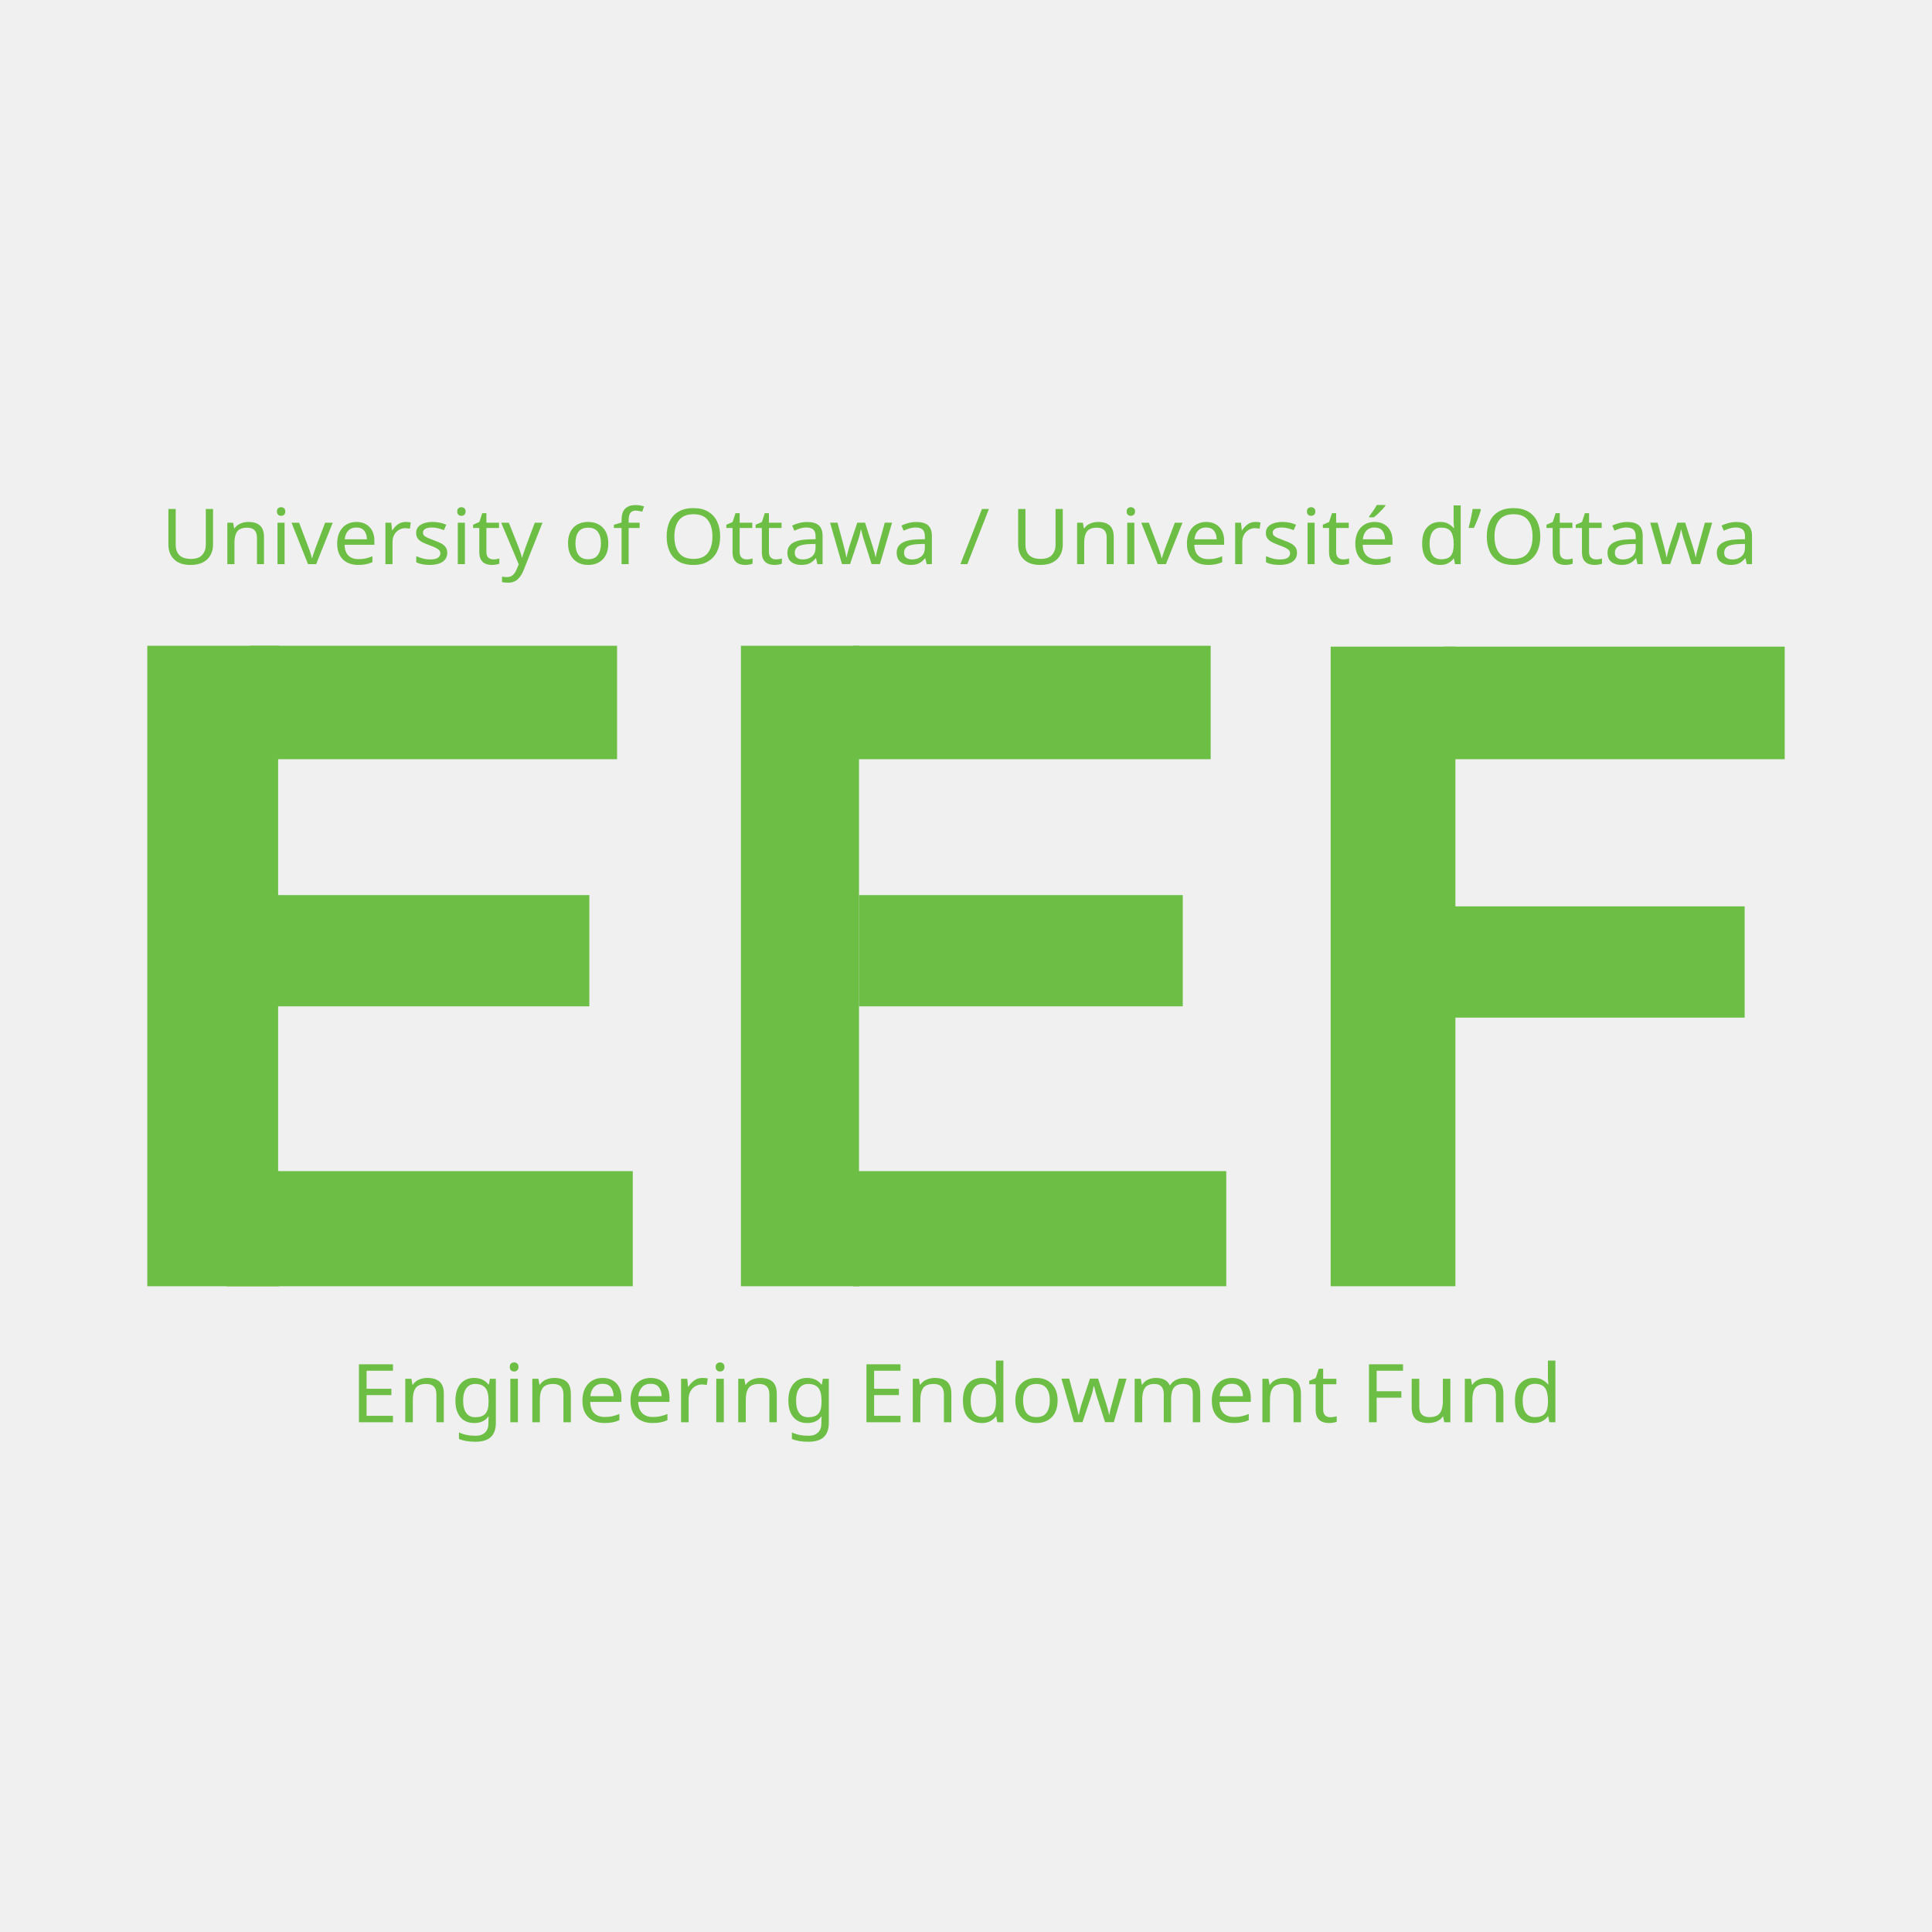
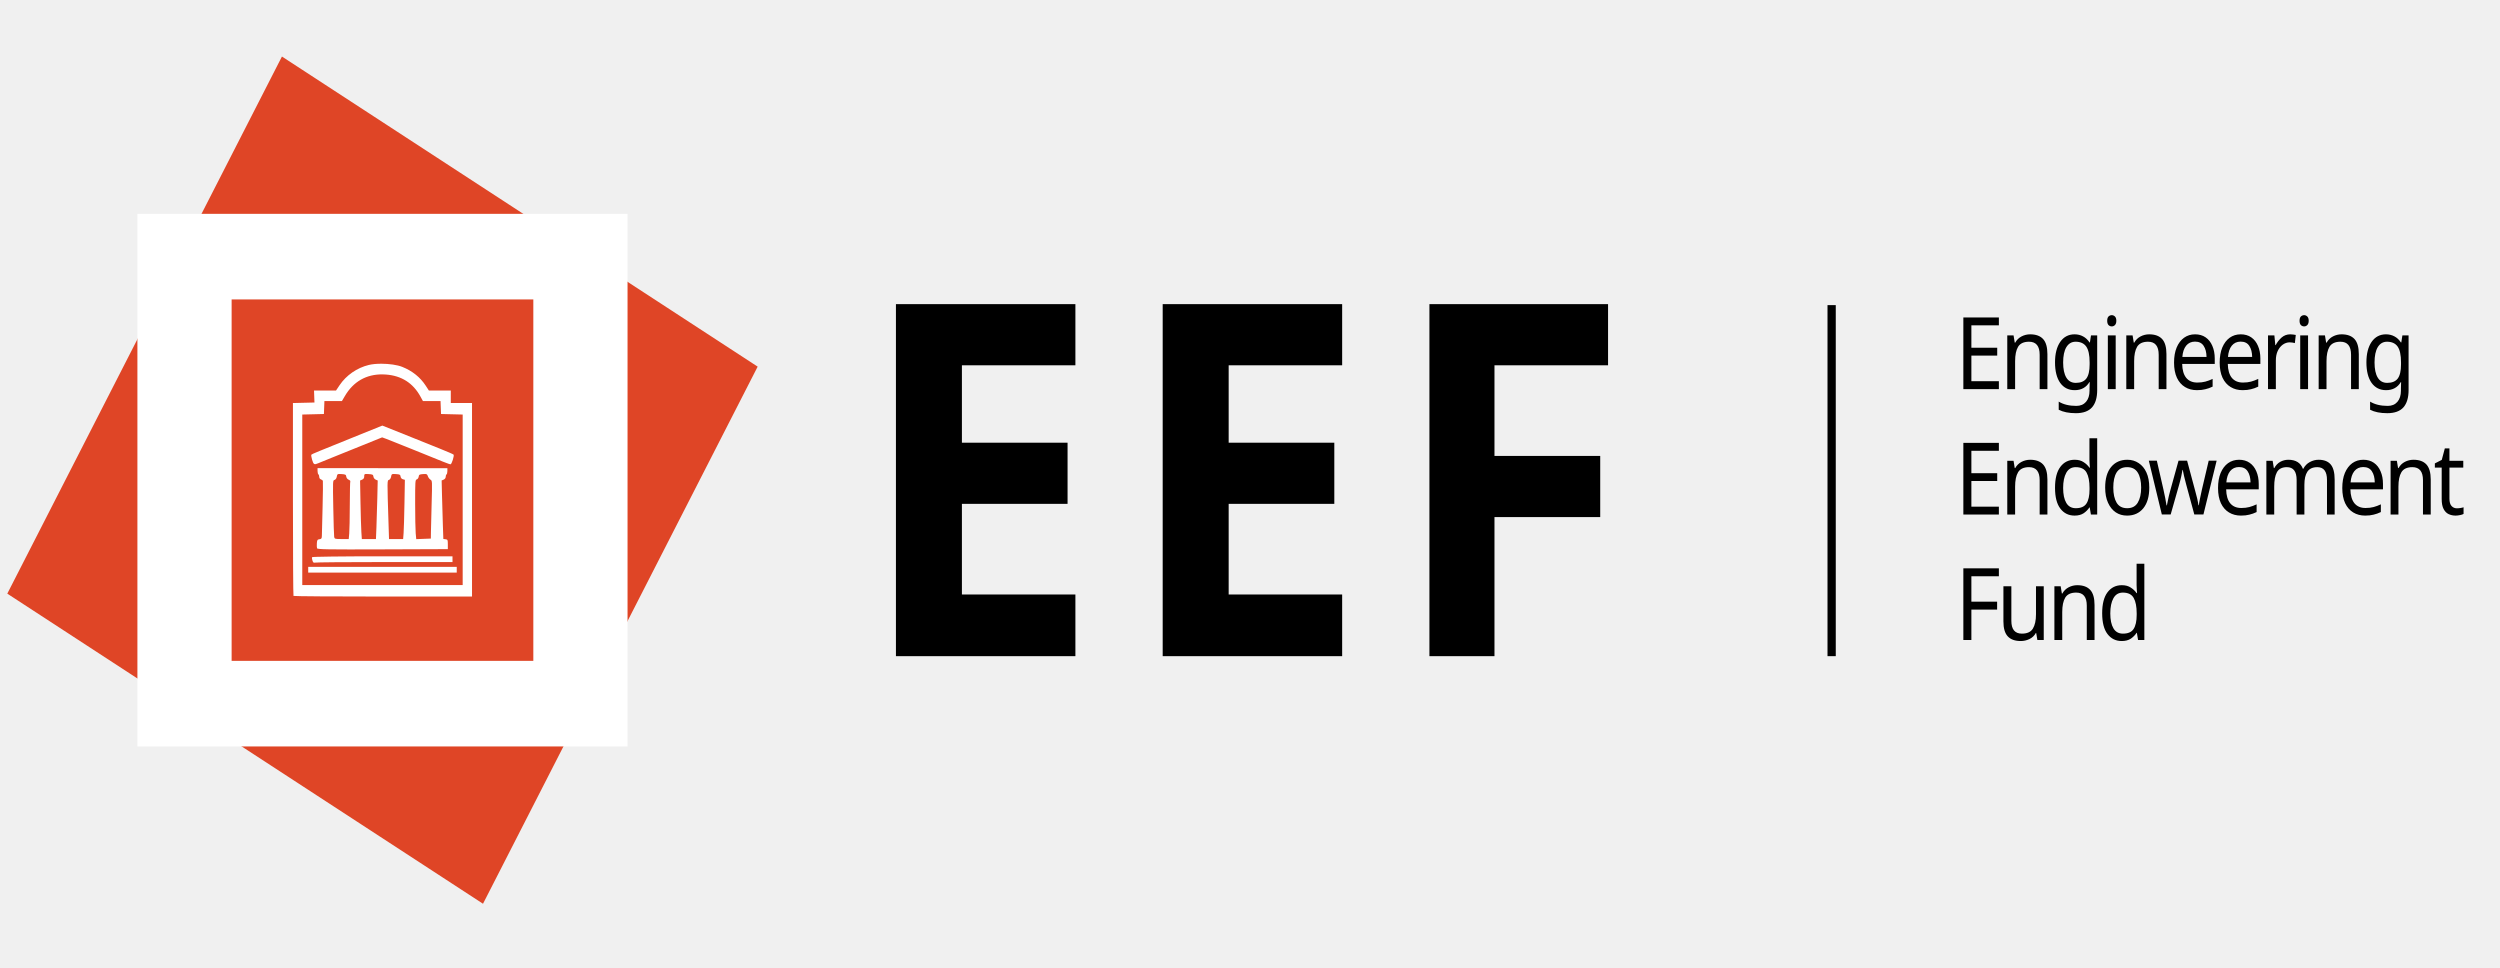
- <svg xmlns="http://www.w3.org/2000/svg" version="1.1" id="Layer_1" x="0" y="0" viewBox="0 0 500 500" style="enable-background:new 0 0 500 500" xml:space="preserve">
-   <style>.st0{fill:#6dbe45}.st1{font-family:'Helvetica-Bold'}</style>
-   <text transform="matrix(1.05 0 0 1 90.757 368.074)" class="st0 st1" style="font-size:21px">Engineering Endowment Fund</text>
-   <path class="st0" d="M64.77 231.65h87.75v28.79H64.77zM64.77 167.12h94.93v29.37H64.77z" />
-   <path class="st0" d="M38.12 332.88h34.05v-29.79h-.19v-42.65h.19v-28.79h-.19v-35.2h.19v-29.33H38.12z" />
-   <path class="st0" d="M58.58 303.09h105.18v29.79H58.58zM220.76 167.12h92.56v29.37h-92.56zM222.3 231.65h83.8v28.79h-83.8zM220.76 303.09h96.59v29.79h-96.59z" />
-   <path class="st0" d="M191.75 167.12h30.56v165.76h-30.56zM344.38 167.35h32.28v165.53h-32.28z" />
-   <path class="st0" d="M371.89 234.57h79.62v28.79h-79.62zM373.66 167.35h88.22v29.14h-88.22z" />
-   <text transform="matrix(1.05 0 0 1 41.697 146)" class="st0 st1" style="font-size:20px">University of Ottawa / Université d’Ottawa</text>
+ <svg xmlns="http://www.w3.org/2000/svg" width="452mm" height="175mm" viewBox="0 0 452 175" version="1.1" id="svg5" xml:space="preserve">
+   <defs id="defs2" />
+   <g id="layer1" transform="matrix(1.190299,0,0,1.081325,-2.360549,-9.93457)">
+     <path id="rect3122" style="fill:#df4526;fill-opacity:1;stroke-width:0.225;stroke-linecap:round;stroke-linejoin:round;paint-order:fill markers stroke;stop-color:#000000" d="M 44.809,18.641 117.067,70.49 75.349,160.296 3.091,108.447 Z" />
+     <path id="rect3124" style="fill:#df4526;fill-opacity:1;stroke:#ffffff;stroke-width:14.31;stroke-linecap:square;paint-order:fill markers stroke;stop-color:#000000" d="M 30.01,52.097 H 90.148 V 126.84 H 30.01 Z" />
+     <text xml:space="preserve" style="font-style:normal;font-variant:normal;font-weight:bold;font-stretch:normal;font-size:73.945px;line-height:1.25;font-family:'Helvetica Now Text';-inkscape-font-specification:'Helvetica Now Text, Bold';font-variant-ligatures:normal;font-variant-caps:normal;font-variant-numeric:normal;font-variant-east-asian:normal;letter-spacing:3.762px;stroke-width:1.849" x="147.271" y="106.652" id="text3199" transform="scale(0.8969937,1.114835)">
+       <tspan id="tspan3197" style="font-style:normal;font-variant:normal;font-weight:bold;font-stretch:normal;font-size:73.945px;font-family:'Helvetica Now Text';-inkscape-font-specification:'Helvetica Now Text, Bold';font-variant-ligatures:normal;font-variant-caps:normal;font-variant-numeric:normal;font-variant-east-asian:normal;stroke-width:1.849" x="147.271" y="106.652">EEF</tspan>
+     </text>
+     <text xml:space="preserve" style="font-style:normal;font-variant:normal;font-weight:normal;font-stretch:normal;font-size:15.049px;line-height:1.25;font-family:'Helvetica Now Text';-inkscape-font-specification:'Helvetica Now Text, Normal';font-variant-ligatures:normal;font-variant-caps:normal;font-variant-numeric:normal;font-variant-east-asian:normal;letter-spacing:-0.761px;stroke-width:0.464" x="333.226" y="66.603" id="text3253" transform="scale(0.8969937,1.114835)">
+       <tspan id="tspan3251" style="font-style:normal;font-variant:normal;font-weight:normal;font-stretch:normal;font-size:15.049px;font-family:'Helvetica Now Text';-inkscape-font-specification:'Helvetica Now Text, Normal';font-variant-ligatures:normal;font-variant-caps:normal;font-variant-numeric:normal;font-variant-east-asian:normal;stroke-width:0.464" x="333.226" y="66.603">Engineering</tspan>
+       <tspan style="font-style:normal;font-variant:normal;font-weight:normal;font-stretch:normal;font-size:15.049px;font-family:'Helvetica Now Text';-inkscape-font-specification:'Helvetica Now Text, Normal';font-variant-ligatures:normal;font-variant-caps:normal;font-variant-numeric:normal;font-variant-east-asian:normal;stroke-width:0.464" x="333.226" y="85.415" id="tspan4624">Endowement</tspan>
+       <tspan style="font-style:normal;font-variant:normal;font-weight:normal;font-stretch:normal;font-size:15.049px;font-family:'Helvetica Now Text';-inkscape-font-specification:'Helvetica Now Text, Normal';font-variant-ligatures:normal;font-variant-caps:normal;font-variant-numeric:normal;font-variant-east-asian:normal;stroke-width:0.464" x="333.226" y="104.227" id="tspan4626">Fund</tspan>
+     </text>
+     <path style="fill:none;stroke:#000000;stroke-width:1.254px;stroke-linecap:butt;stroke-linejoin:miter;stroke-opacity:1" d="M 280.199,60.205 V 118.899" id="path4691" />
+     <path id="path4877" style="fill:#ffffff;fill-opacity:1;stroke-width:0.144" d="m 59.912,70.005 c -0.701,-0.002 -1.374,0.064 -1.901,0.203 -1.795,0.474 -3.442,1.73 -4.453,3.395 l -0.536,0.882 h -1.67 -1.67 l 0.033,1.001 0.033,1.002 -1.635,0.044 -1.635,0.044 V 92.648 c 0,8.839 0.038,16.12 0.086,16.178 0.049,0.061 6.168,0.106 13.601,0.106 H 73.68 V 92.75 76.567 H 72.068 70.457 V 75.526 74.484 H 68.792 67.127 L 66.659,73.692 C 65.817,72.266 64.622,71.209 63.086,70.531 62.323,70.194 61.08,70.007 59.912,70.004 Z m 0.171,1.781 c 0.164,0.002 0.332,0.009 0.5,0.023 2.375,0.186 4.137,1.417 5.262,3.678 l 0.379,0.761 h 1.337 1.337 l 0.038,1.081 0.038,1.081 1.644,0.045 1.644,0.044 V 92.755 107.01 H 60.079 47.896 V 92.755 78.499 l 1.644,-0.044 1.644,-0.045 0.038,-1.081 0.038,-1.081 h 1.329 1.329 l 0.454,-0.851 c 1.285,-2.405 3.243,-3.64 5.71,-3.611 z m -0.025,8.56 -3.534,1.569 c -6.348,2.818 -7.143,3.179 -7.242,3.292 -0.055,0.061 -0.005,0.45 0.109,0.863 0.217,0.792 0.327,0.861 0.915,0.577 0.199,-0.096 1.146,-0.521 2.103,-0.943 0.957,-0.422 3.063,-1.357 4.679,-2.078 l 2.939,-1.31 0.671,0.268 c 0.369,0.148 2.121,0.918 3.894,1.713 4.889,2.192 5.658,2.526 5.821,2.526 0.184,0 0.6,-1.457 0.464,-1.627 -0.055,-0.067 -0.997,-0.517 -2.096,-1 -1.099,-0.483 -2.752,-1.214 -3.673,-1.625 -0.922,-0.411 -2.435,-1.08 -3.363,-1.486 z m -9.841,7.117 v 0.471 c 0,0.259 0.058,0.516 0.129,0.57 0.071,0.055 0.129,0.246 0.129,0.425 0,0.187 0.106,0.36 0.249,0.407 0.137,0.045 0.272,0.164 0.301,0.265 0.028,0.101 0.011,2.095 -0.044,4.431 -0.055,2.335 -0.102,4.475 -0.108,4.756 -0.011,0.434 -0.063,0.518 -0.365,0.561 -0.31,0.041 -0.359,0.128 -0.395,0.669 -0.022,0.339 -0.011,0.719 0.028,0.842 0.059,0.19 1.579,0.219 9.967,0.184 l 9.898,-0.041 v -0.801 c 0,-0.747 -0.021,-0.804 -0.341,-0.85 l -0.341,-0.047 -0.075,-2.435 c -0.038,-1.339 -0.099,-3.539 -0.128,-4.889 l -0.055,-2.454 0.308,-0.145 c 0.18,-0.085 0.308,-0.276 0.308,-0.461 0,-0.173 0.058,-0.359 0.128,-0.414 0.071,-0.055 0.128,-0.311 0.128,-0.57 v -0.471 h -9.862 z m 7.387,0.974 c 0.094,-9.25e-4 0.218,0.006 0.381,0.018 0.595,0.042 0.682,0.093 0.719,0.417 0.021,0.211 0.173,0.431 0.347,0.513 l 0.304,0.144 -0.06,2.932 c -0.034,1.612 -0.094,3.815 -0.134,4.895 l -0.074,1.963 H 58.016 56.944 L 56.873,98.158 C 56.835,97.519 56.774,95.317 56.74,93.264 l -0.062,-3.732 0.315,-0.149 c 0.221,-0.105 0.315,-0.271 0.315,-0.562 0,-0.298 0.017,-0.38 0.296,-0.383 z m -4.101,0.002 c 0.093,-0.002 0.214,0.004 0.373,0.016 0.577,0.042 0.665,0.094 0.702,0.417 0.022,0.217 0.174,0.432 0.362,0.521 0.176,0.083 0.29,0.212 0.252,0.287 -0.038,0.075 -0.071,1.859 -0.077,3.966 -0.004,2.107 -0.044,4.245 -0.086,4.751 l -0.077,0.921 H 53.877 c -1.013,0 -1.08,-0.021 -1.135,-0.361 -0.033,-0.198 -0.093,-2.403 -0.136,-4.9 -0.076,-4.508 -0.075,-4.541 0.192,-4.627 0.168,-0.055 0.297,-0.263 0.344,-0.555 0.055,-0.339 0.082,-0.431 0.362,-0.437 z m 8.251,0 c 0.093,-0.002 0.214,0.004 0.373,0.016 0.572,0.042 0.665,0.096 0.701,0.408 0.025,0.222 0.159,0.397 0.347,0.456 l 0.306,0.095 -0.062,3.951 c -0.034,2.173 -0.094,4.401 -0.132,4.952 l -0.07,1.002 h -1.072 -1.072 l -0.075,-2.604 c -0.21,-7.288 -0.211,-7.2 0.065,-7.29 0.152,-0.049 0.283,-0.27 0.328,-0.55 0.055,-0.339 0.082,-0.431 0.361,-0.437 z m 4.814,0.002 c 0.259,0.01 0.321,0.095 0.403,0.365 0.067,0.22 0.246,0.482 0.398,0.582 0.273,0.182 0.274,0.209 0.178,3.975 -0.055,2.086 -0.102,4.261 -0.108,4.834 l -0.013,1.041 -1.109,0.047 -1.109,0.047 -0.083,-0.991 c -0.044,-0.545 -0.083,-2.774 -0.083,-4.954 0,-3.77 0.013,-3.967 0.247,-4.044 0.137,-0.045 0.266,-0.25 0.29,-0.459 0.038,-0.329 0.124,-0.385 0.656,-0.428 0.138,-0.012 0.246,-0.016 0.332,-0.014 z m -6.481,13.762 c -6.297,0 -10.658,0.061 -10.701,0.147 -0.038,0.081 -0.017,0.34 0.058,0.577 0.091,0.296 0.195,0.4 0.334,0.334 0.111,-0.055 4.868,-0.096 10.57,-0.096 h 10.367 v -0.481 -0.481 z m -11.288,1.763 v 0.481 0.481 h 11.28 11.281 v -0.481 -0.481 H 60.08 Z" />
+   </g>
</svg>
